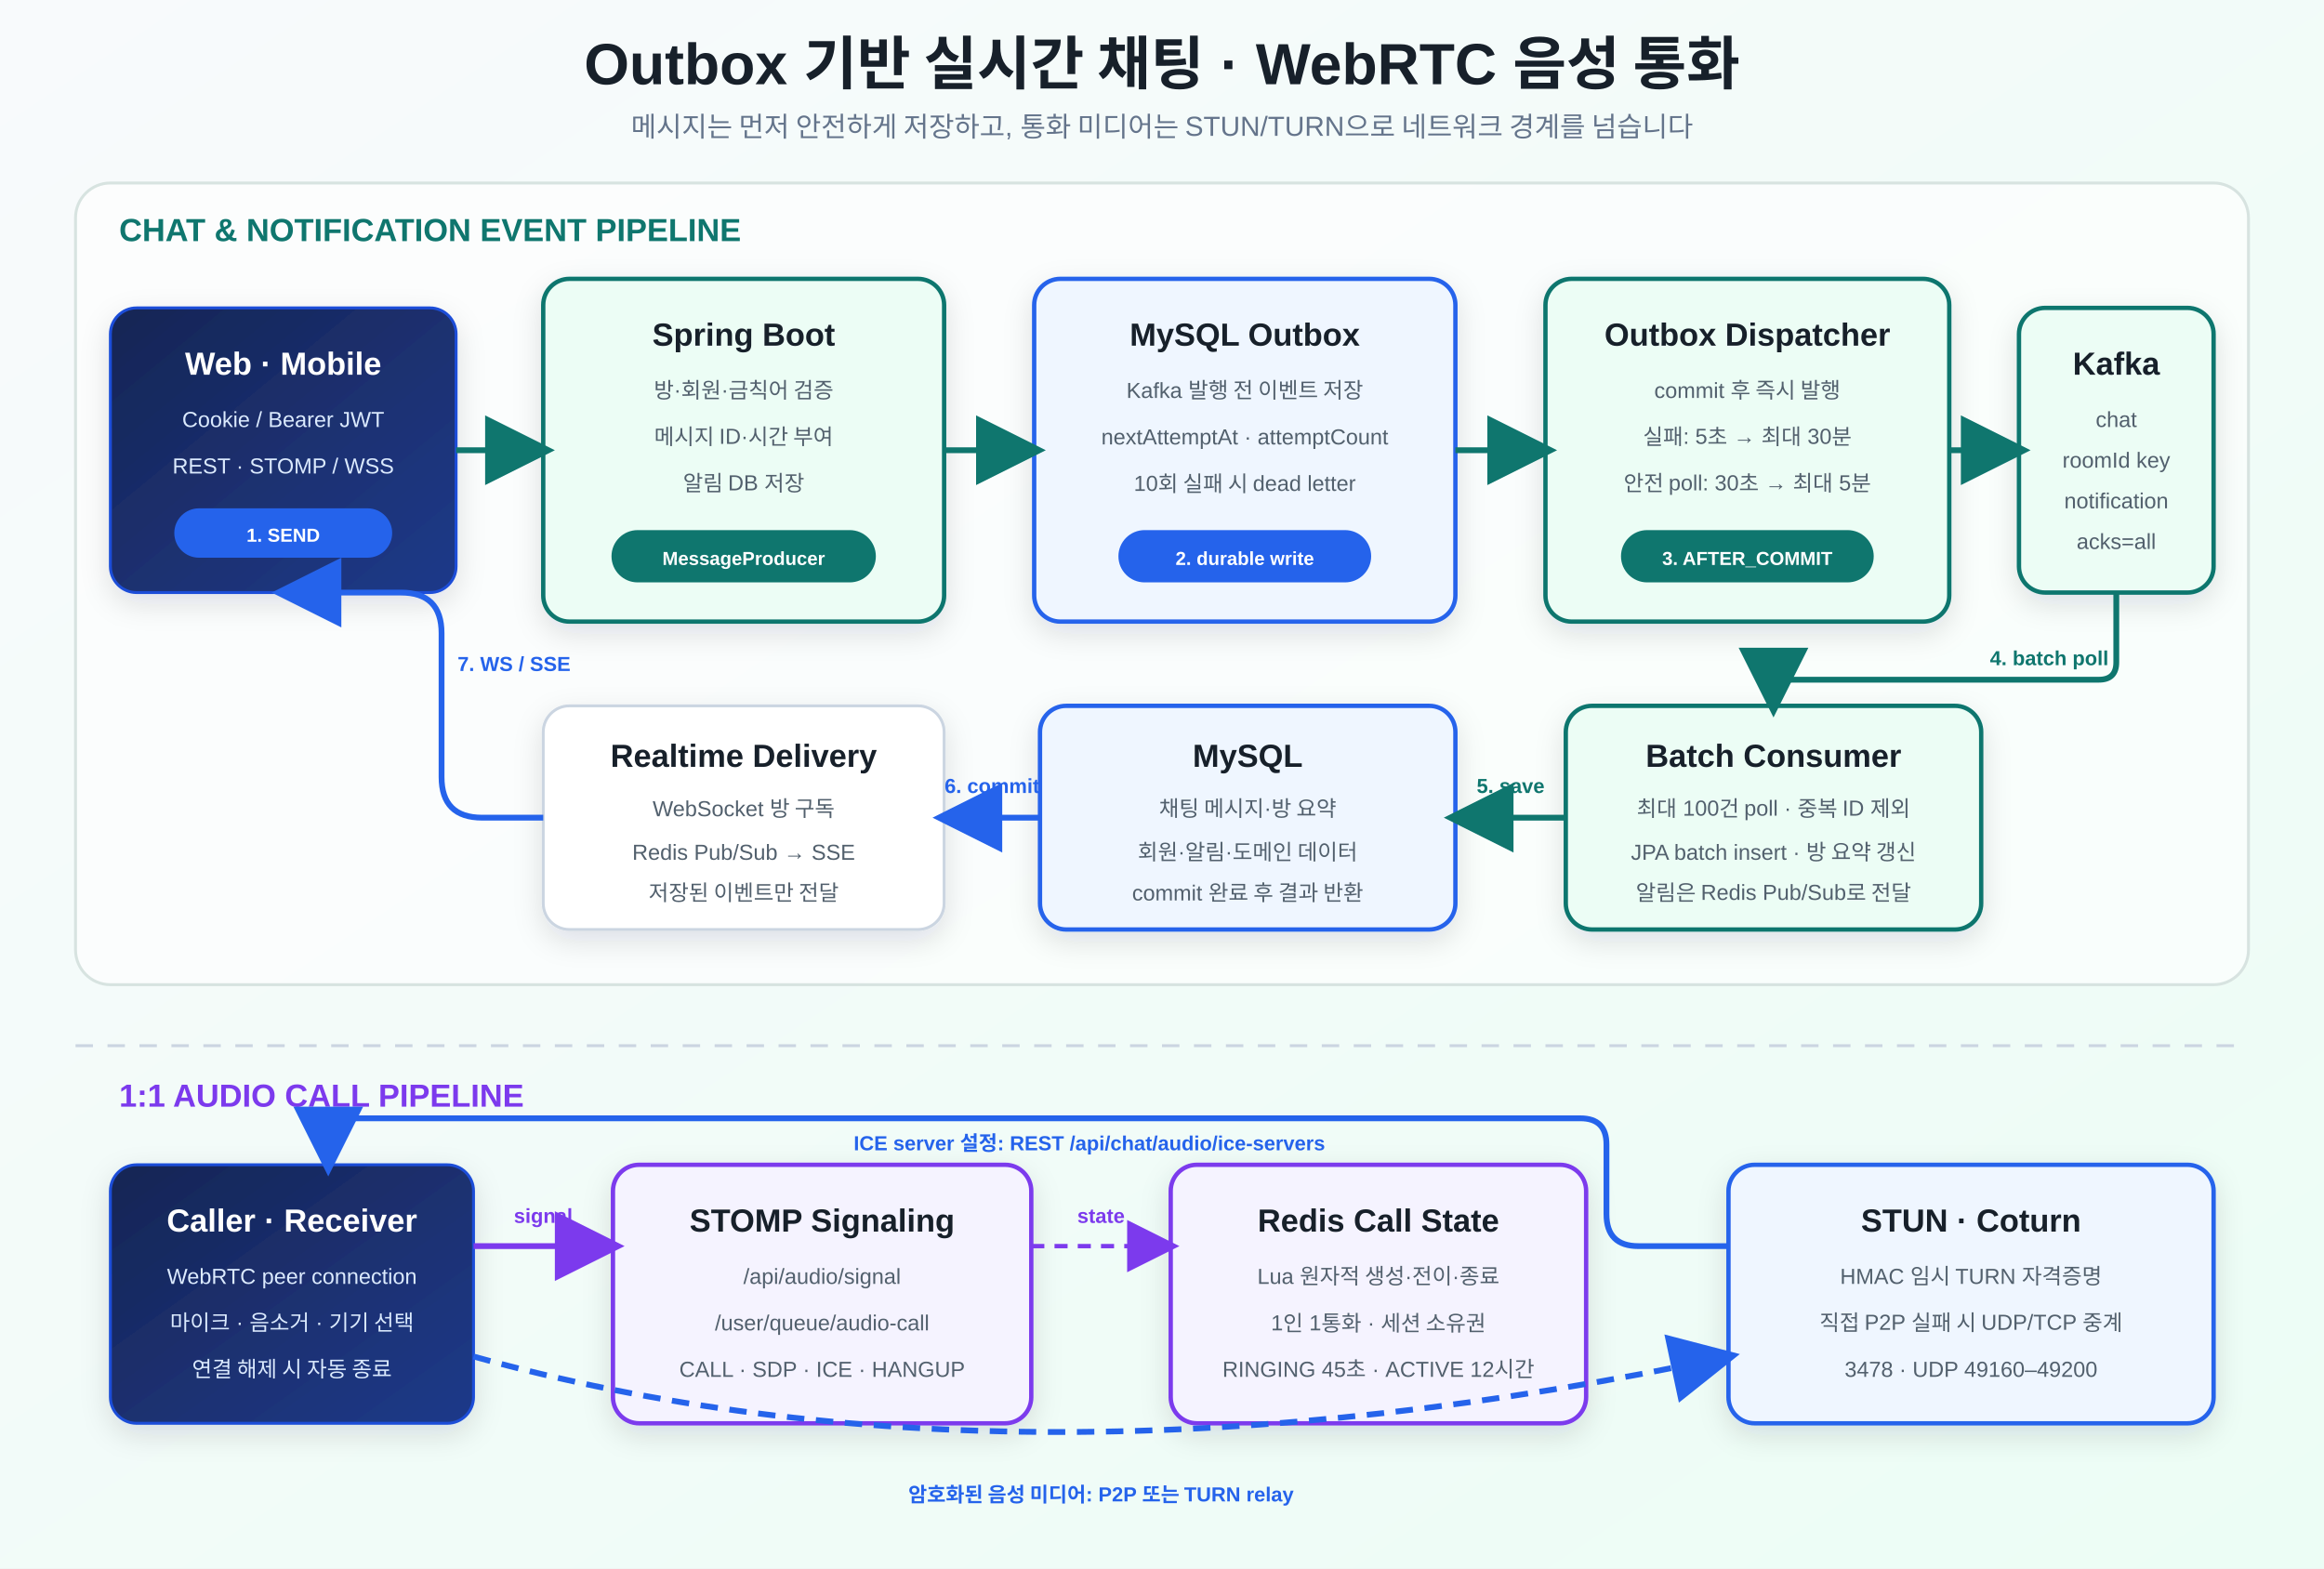
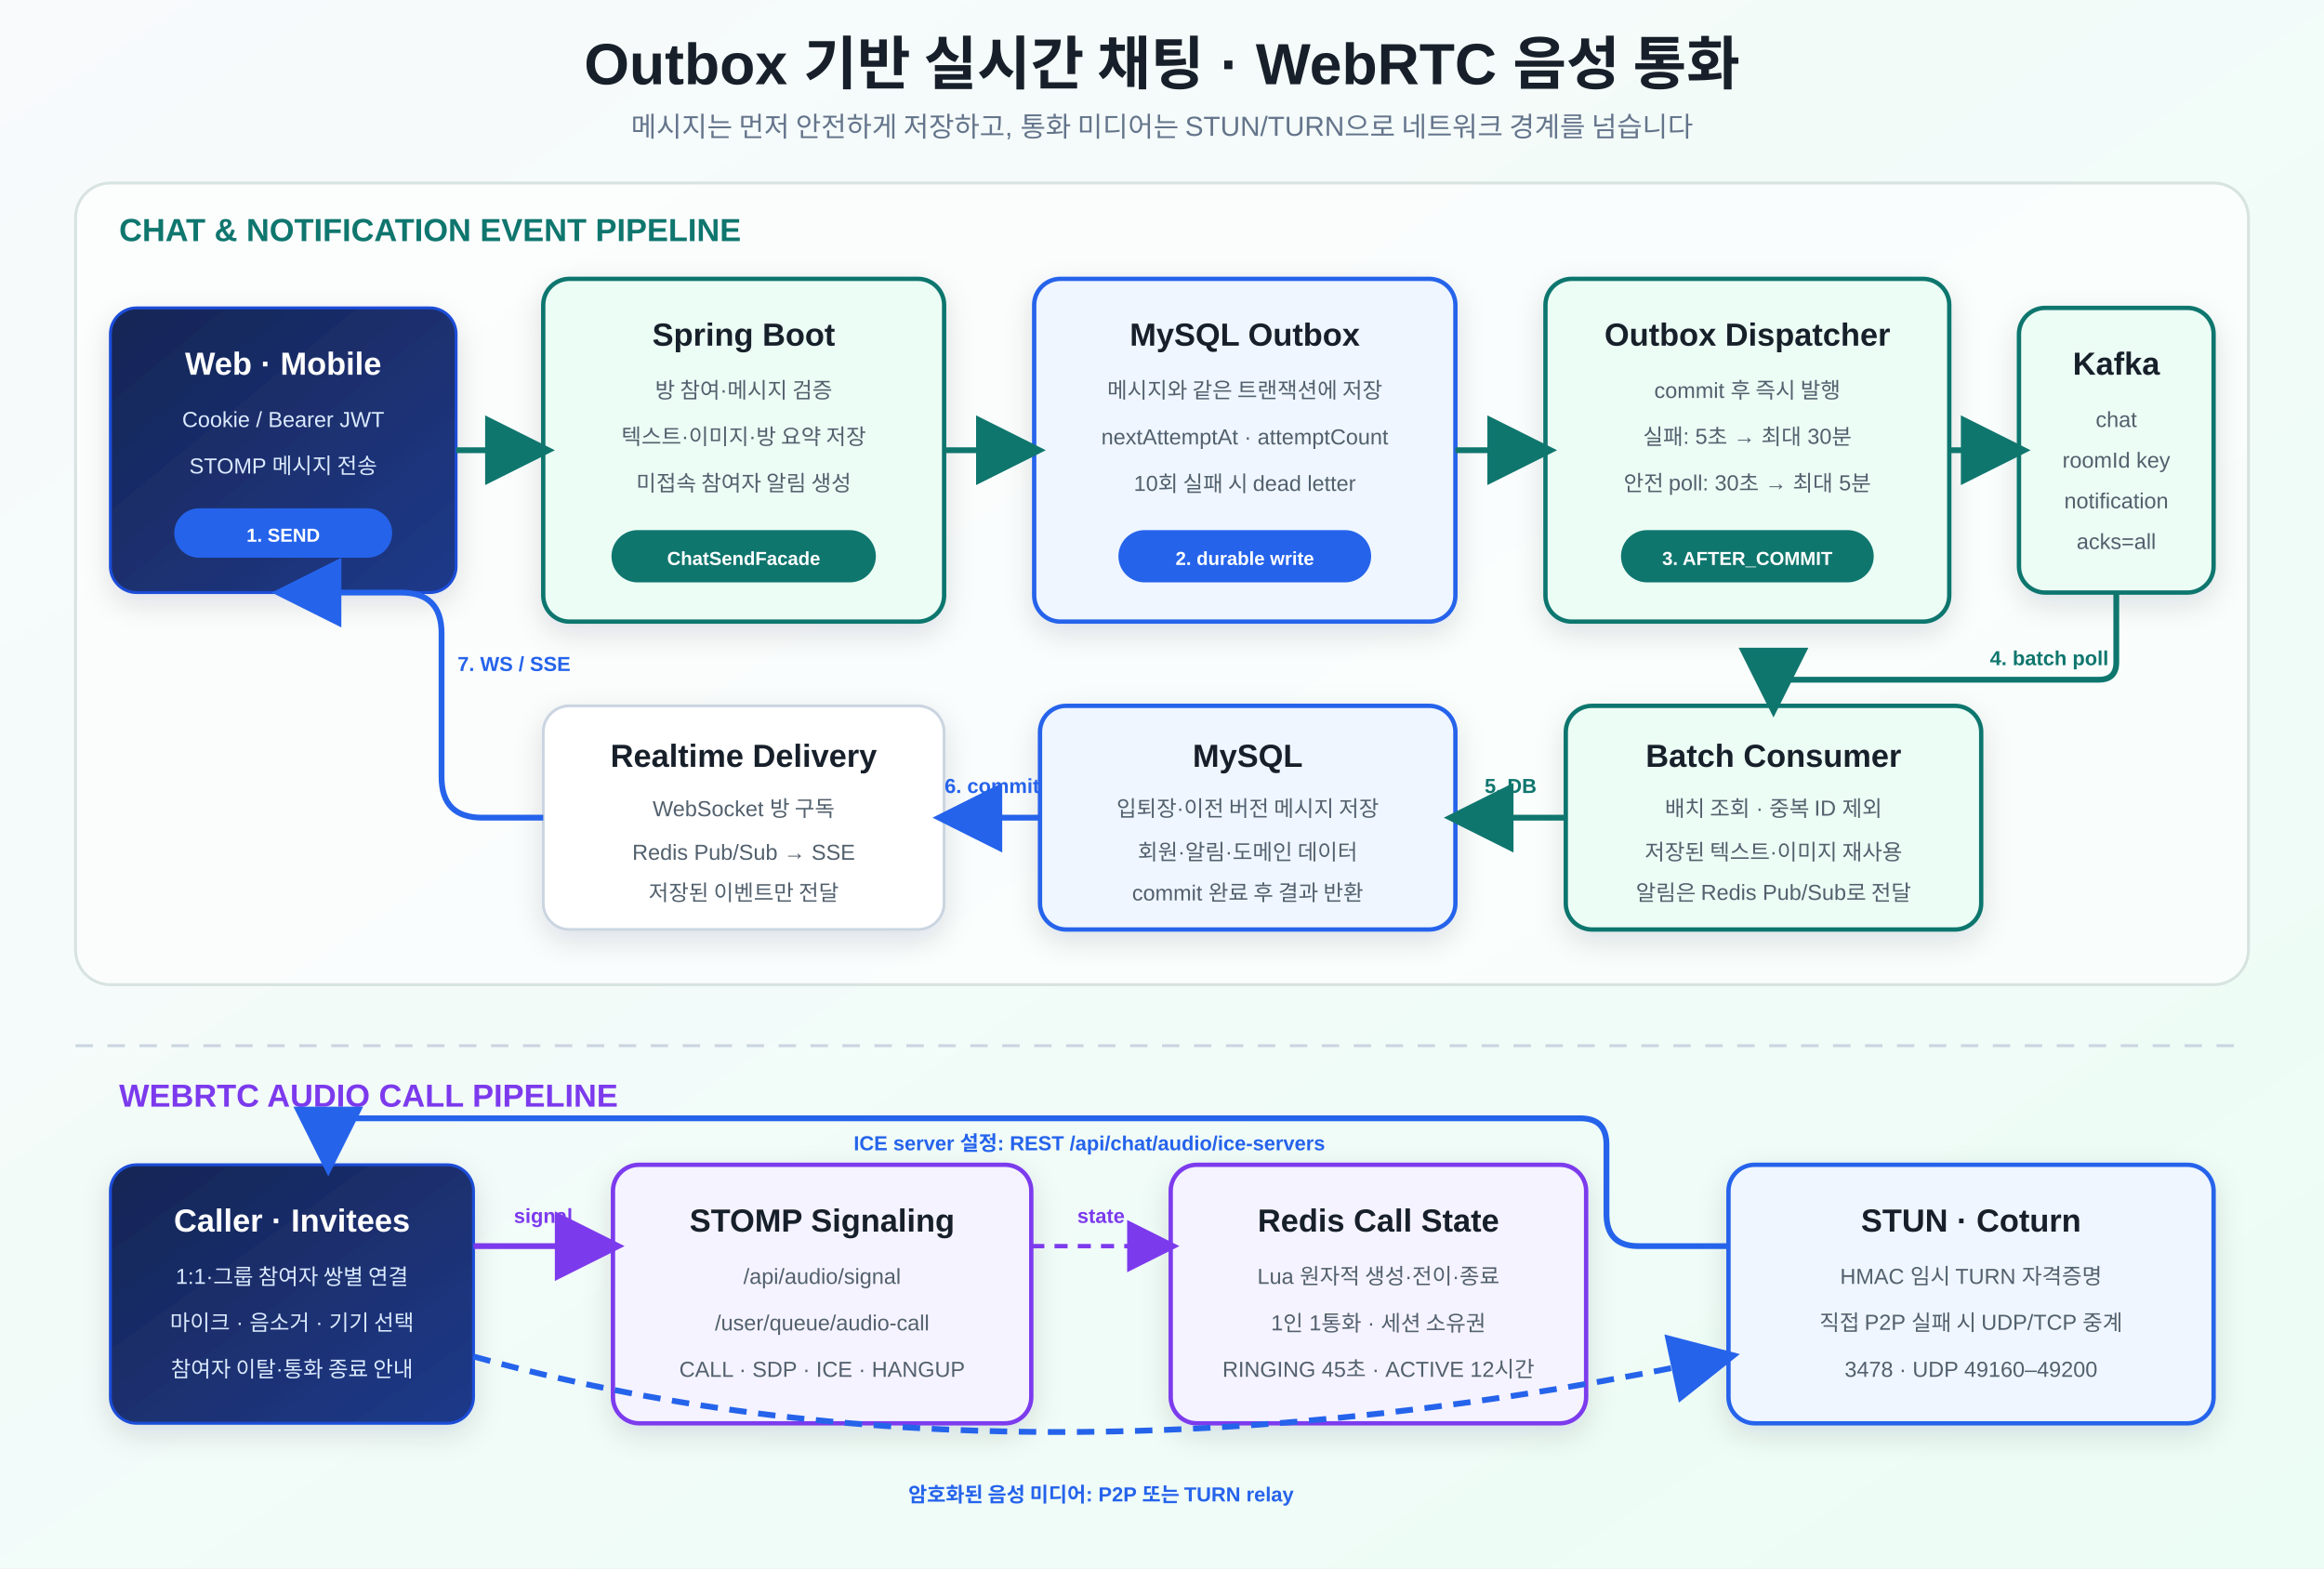
<svg xmlns="http://www.w3.org/2000/svg" width="1600" height="1080" viewBox="0 0 1600 1080" role="img" aria-labelledby="title desc">
  <defs>
    <linearGradient id="background" x1="0" y1="0" x2="1" y2="1">
      <stop offset="0" stop-color="#f8fafc" />
      <stop offset="1" stop-color="#ecfdf5" />
    </linearGradient>
    <linearGradient id="clientFill" x1="0" y1="0" x2="1" y2="1">
      <stop offset="0" stop-color="#172554" />
      <stop offset="1" stop-color="#1e3a8a" />
    </linearGradient>
    <filter id="shadow" x="-20%" y="-20%" width="140%" height="140%">
      <feDropShadow dx="0" dy="7" stdDeviation="10" flood-color="#0f172a" flood-opacity="0.12" />
    </filter>
    <marker id="arrowTeal" markerWidth="12" markerHeight="12" refX="10" refY="6" orient="auto">
      <path d="M0,0 L12,6 L0,12 Z" fill="#0f766e" />
    </marker>
    <marker id="arrowBlue" markerWidth="12" markerHeight="12" refX="10" refY="6" orient="auto">
      <path d="M0,0 L12,6 L0,12 Z" fill="#2563eb" />
    </marker>
    <marker id="arrowViolet" markerWidth="12" markerHeight="12" refX="10" refY="6" orient="auto">
      <path d="M0,0 L12,6 L0,12 Z" fill="#7c3aed" />
    </marker>
    <style>
      .title { font: 800 40px 'Pretendard','Noto Sans KR',Arial,sans-serif; fill: #17202a; }
      .subtitle { font: 500 19px 'Pretendard','Noto Sans KR',Arial,sans-serif; fill: #64748b; }
      .lane-title { font: 800 22px 'Pretendard','Noto Sans KR',Arial,sans-serif; fill: #0f766e; }
      .lane-title.voice { fill: #7c3aed; }
      .node-title { font: 800 22px 'Pretendard','Noto Sans KR',Arial,sans-serif; fill: #17202a; }
      .node-title.light { fill: #fff; }
      .node-copy { font: 500 15px 'Pretendard','Noto Sans KR',Arial,sans-serif; fill: #52606d; }
      .node-copy.light { fill: #dbeafe; }
      .label { font: 700 14px 'Pretendard','Noto Sans KR',Arial,sans-serif; fill: #0f766e; }
      .label.blue { fill: #2563eb; }
      .label.voice { fill: #7c3aed; }
      .pill { font: 800 13px 'Pretendard','Noto Sans KR',Arial,sans-serif; fill: #fff; }
      .card { fill: #fff; stroke: #cbd5e1; stroke-width: 2; rx: 18; filter: url(#shadow); }
      .client { fill: url(#clientFill); stroke: #1d4ed8; stroke-width: 2; rx: 18; filter: url(#shadow); }
      .primary { fill: #ecfdf5; stroke: #0f766e; stroke-width: 3; rx: 18; filter: url(#shadow); }
      .data { fill: #eff6ff; stroke: #2563eb; stroke-width: 3; rx: 18; filter: url(#shadow); }
      .voice-card { fill: #f5f3ff; stroke: #7c3aed; stroke-width: 3; rx: 18; filter: url(#shadow); }
      .flow { fill: none; stroke: #0f766e; stroke-width: 4; marker-end: url(#arrowTeal); }
      .delivery { fill: none; stroke: #2563eb; stroke-width: 4; marker-end: url(#arrowBlue); }
      .signal { fill: none; stroke: #7c3aed; stroke-width: 4; marker-end: url(#arrowViolet); }
      .state { fill: none; stroke: #7c3aed; stroke-width: 3; stroke-dasharray: 9 7; marker-end: url(#arrowViolet); }
      .media { fill: none; stroke: #2563eb; stroke-width: 4; stroke-dasharray: 12 8; marker-end: url(#arrowBlue); }
      .divider { stroke: #cbd5e1; stroke-width: 2; stroke-dasharray: 12 10; }
    </style>
  </defs>
  <rect width="1600" height="1080" fill="url(#background)" />
  <text x="800" y="58" text-anchor="middle" class="title">Outbox 기반 실시간 채팅 · WebRTC 음성 통화</text>
  <text x="800" y="94" text-anchor="middle" class="subtitle">메시지는 먼저 안전하게 저장하고, 통화 미디어는 STUN/TURN으로 네트워크 경계를 넘습니다</text>
  <rect x="52" y="126" width="1496" height="552" rx="24" fill="#ffffff" fill-opacity="0.62" stroke="#d7e3e0" stroke-width="2" />
  <text x="82" y="166" class="lane-title">CHAT &amp; NOTIFICATION EVENT PIPELINE</text>
  <rect x="76" y="212" width="238" height="196" class="client" />
  <text x="195" y="258" text-anchor="middle" class="node-title light">Web · Mobile</text>
  <text x="195" y="294" text-anchor="middle" class="node-copy light">Cookie / Bearer JWT</text>
-   <text x="195" y="326" text-anchor="middle" class="node-copy light">REST · STOMP / WSS</text>
+   <text x="195" y="326" text-anchor="middle" class="node-copy light">STOMP 메시지 전송</text>
  <rect x="120" y="350" width="150" height="34" rx="17" fill="#2563eb" />
  <text x="195" y="373" text-anchor="middle" class="pill">1. SEND</text>
  <rect x="374" y="192" width="276" height="236" class="primary" />
  <text x="512" y="238" text-anchor="middle" class="node-title">Spring Boot</text>
-   <text x="512" y="274" text-anchor="middle" class="node-copy">방·회원·금칙어 검증</text>
-   <text x="512" y="306" text-anchor="middle" class="node-copy">메시지 ID·시간 부여</text>
-   <text x="512" y="338" text-anchor="middle" class="node-copy">알림 DB 저장</text>
+   <text x="512" y="274" text-anchor="middle" class="node-copy">방 참여·메시지 검증</text>
+   <text x="512" y="306" text-anchor="middle" class="node-copy">텍스트·이미지·방 요약 저장</text>
+   <text x="512" y="338" text-anchor="middle" class="node-copy">미접속 참여자 알림 생성</text>
  <rect x="421" y="365" width="182" height="36" rx="18" fill="#0f766e" />
-   <text x="512" y="389" text-anchor="middle" class="pill">MessageProducer</text>
+   <text x="512" y="389" text-anchor="middle" class="pill">ChatSendFacade</text>
  <rect x="712" y="192" width="290" height="236" class="data" />
  <text x="857" y="238" text-anchor="middle" class="node-title">MySQL Outbox</text>
-   <text x="857" y="274" text-anchor="middle" class="node-copy">Kafka 발행 전 이벤트 저장</text>
+   <text x="857" y="274" text-anchor="middle" class="node-copy">메시지와 같은 트랜잭션에 저장</text>
  <text x="857" y="306" text-anchor="middle" class="node-copy">nextAttemptAt · attemptCount</text>
  <text x="857" y="338" text-anchor="middle" class="node-copy">10회 실패 시 dead letter</text>
  <rect x="770" y="365" width="174" height="36" rx="18" fill="#2563eb" />
  <text x="857" y="389" text-anchor="middle" class="pill">2. durable write</text>
  <rect x="1064" y="192" width="278" height="236" class="primary" />
  <text x="1203" y="238" text-anchor="middle" class="node-title">Outbox Dispatcher</text>
  <text x="1203" y="274" text-anchor="middle" class="node-copy">commit 후 즉시 발행</text>
  <text x="1203" y="306" text-anchor="middle" class="node-copy">실패: 5초 → 최대 30분</text>
  <text x="1203" y="338" text-anchor="middle" class="node-copy">안전 poll: 30초 → 최대 5분</text>
  <rect x="1116" y="365" width="174" height="36" rx="18" fill="#0f766e" />
  <text x="1203" y="389" text-anchor="middle" class="pill">3. AFTER_COMMIT</text>
  <rect x="1390" y="212" width="134" height="196" class="primary" />
  <text x="1457" y="258" text-anchor="middle" class="node-title">Kafka</text>
  <text x="1457" y="294" text-anchor="middle" class="node-copy">chat</text>
  <text x="1457" y="322" text-anchor="middle" class="node-copy">roomId key</text>
  <text x="1457" y="350" text-anchor="middle" class="node-copy">notification</text>
  <text x="1457" y="378" text-anchor="middle" class="node-copy">acks=all</text>
  <path d="M314 310 H374" class="flow" />
  <path d="M650 310 H712" class="flow" />
  <path d="M1002 310 H1064" class="flow" />
  <path d="M1342 310 H1390" class="flow" />
  <rect x="1078" y="486" width="286" height="154" class="primary" />
  <text x="1221" y="528" text-anchor="middle" class="node-title">Batch Consumer</text>
-   <text x="1221" y="562" text-anchor="middle" class="node-copy">최대 100건 poll · 중복 ID 제외</text>
-   <text x="1221" y="592" text-anchor="middle" class="node-copy">JPA batch insert · 방 요약 갱신</text>
+   <text x="1221" y="562" text-anchor="middle" class="node-copy">배치 조회 · 중복 ID 제외</text>
+   <text x="1221" y="592" text-anchor="middle" class="node-copy">저장된 텍스트·이미지 재사용</text>
  <text x="1221" y="620" text-anchor="middle" class="node-copy">알림은 Redis Pub/Sub로 전달</text>
  <rect x="716" y="486" width="286" height="154" class="data" />
  <text x="859" y="528" text-anchor="middle" class="node-title">MySQL</text>
-   <text x="859" y="562" text-anchor="middle" class="node-copy">채팅 메시지·방 요약</text>
+   <text x="859" y="562" text-anchor="middle" class="node-copy">입퇴장·이전 버전 메시지 저장</text>
  <text x="859" y="592" text-anchor="middle" class="node-copy">회원·알림·도메인 데이터</text>
  <text x="859" y="620" text-anchor="middle" class="node-copy">commit 완료 후 결과 반환</text>
  <rect x="374" y="486" width="276" height="154" class="card" />
  <text x="512" y="528" text-anchor="middle" class="node-title">Realtime Delivery</text>
  <text x="512" y="562" text-anchor="middle" class="node-copy">WebSocket 방 구독</text>
  <text x="512" y="592" text-anchor="middle" class="node-copy">Redis Pub/Sub → SSE</text>
  <text x="512" y="620" text-anchor="middle" class="node-copy">저장된 이벤트만 전달</text>
  <path d="M1457 408 V456 Q1457 468 1445 468 H1221 V486" class="flow" />
  <text x="1370" y="458" class="label">4. batch poll</text>
  <path d="M1078 563 H1002" class="flow" />
-   <text x="1040" y="546" text-anchor="middle" class="label">5. save</text>
+   <text x="1040" y="546" text-anchor="middle" class="label">5. DB</text>
  <path d="M716 563 H650" class="delivery" />
  <text x="683" y="546" text-anchor="middle" class="label blue">6. commit</text>
  <path d="M374 563 H332 Q304 563 304 535 V436 Q304 408 276 408 H195" class="delivery" />
  <text x="315" y="462" class="label blue">7. WS / SSE</text>
  <line x1="52" y1="720" x2="1548" y2="720" class="divider" />
-   <text x="82" y="762" class="lane-title voice">1:1 AUDIO CALL PIPELINE</text>
+   <text x="82" y="762" class="lane-title voice">WEBRTC AUDIO CALL PIPELINE</text>
  <rect x="76" y="802" width="250" height="178" class="client" />
-   <text x="201" y="848" text-anchor="middle" class="node-title light">Caller · Receiver</text>
-   <text x="201" y="884" text-anchor="middle" class="node-copy light">WebRTC peer connection</text>
+   <text x="201" y="848" text-anchor="middle" class="node-title light">Caller · Invitees</text>
+   <text x="201" y="884" text-anchor="middle" class="node-copy light">1:1·그룹 참여자 쌍별 연결</text>
  <text x="201" y="916" text-anchor="middle" class="node-copy light">마이크 · 음소거 · 기기 선택</text>
-   <text x="201" y="948" text-anchor="middle" class="node-copy light">연결 해제 시 자동 종료</text>
+   <text x="201" y="948" text-anchor="middle" class="node-copy light">참여자 이탈·통화 종료 안내</text>
  <rect x="422" y="802" width="288" height="178" class="voice-card" />
  <text x="566" y="848" text-anchor="middle" class="node-title">STOMP Signaling</text>
  <text x="566" y="884" text-anchor="middle" class="node-copy">/api/audio/signal</text>
  <text x="566" y="916" text-anchor="middle" class="node-copy">/user/queue/audio-call</text>
  <text x="566" y="948" text-anchor="middle" class="node-copy">CALL · SDP · ICE · HANGUP</text>
  <rect x="806" y="802" width="286" height="178" class="voice-card" />
  <text x="949" y="848" text-anchor="middle" class="node-title">Redis Call State</text>
  <text x="949" y="884" text-anchor="middle" class="node-copy">Lua 원자적 생성·전이·종료</text>
  <text x="949" y="916" text-anchor="middle" class="node-copy">1인 1통화 · 세션 소유권</text>
  <text x="949" y="948" text-anchor="middle" class="node-copy">RINGING 45초 · ACTIVE 12시간</text>
  <rect x="1190" y="802" width="334" height="178" class="data" />
  <text x="1357" y="848" text-anchor="middle" class="node-title">STUN · Coturn</text>
  <text x="1357" y="884" text-anchor="middle" class="node-copy">HMAC 임시 TURN 자격증명</text>
  <text x="1357" y="916" text-anchor="middle" class="node-copy">직접 P2P 실패 시 UDP/TCP 중계</text>
  <text x="1357" y="948" text-anchor="middle" class="node-copy">3478 · UDP 49160–49200</text>
  <path d="M326 858 H422" class="signal" />
  <text x="374" y="842" text-anchor="middle" class="label voice">signal</text>
  <path d="M710 858 H806" class="state" />
  <text x="758" y="842" text-anchor="middle" class="label voice">state</text>
  <path d="M326 934 Q700 1038 1190 934" class="media" />
  <text x="758" y="1034" text-anchor="middle" class="label blue">암호화된 음성 미디어: P2P 또는 TURN relay</text>
  <path d="M1190 858 H1128 Q1106 858 1106 836 V788 Q1106 770 1088 770 H244 Q226 770 226 802" class="delivery" />
  <text x="750" y="792" text-anchor="middle" class="label blue">ICE server 설정: REST /api/chat/audio/ice-servers</text>
</svg>
